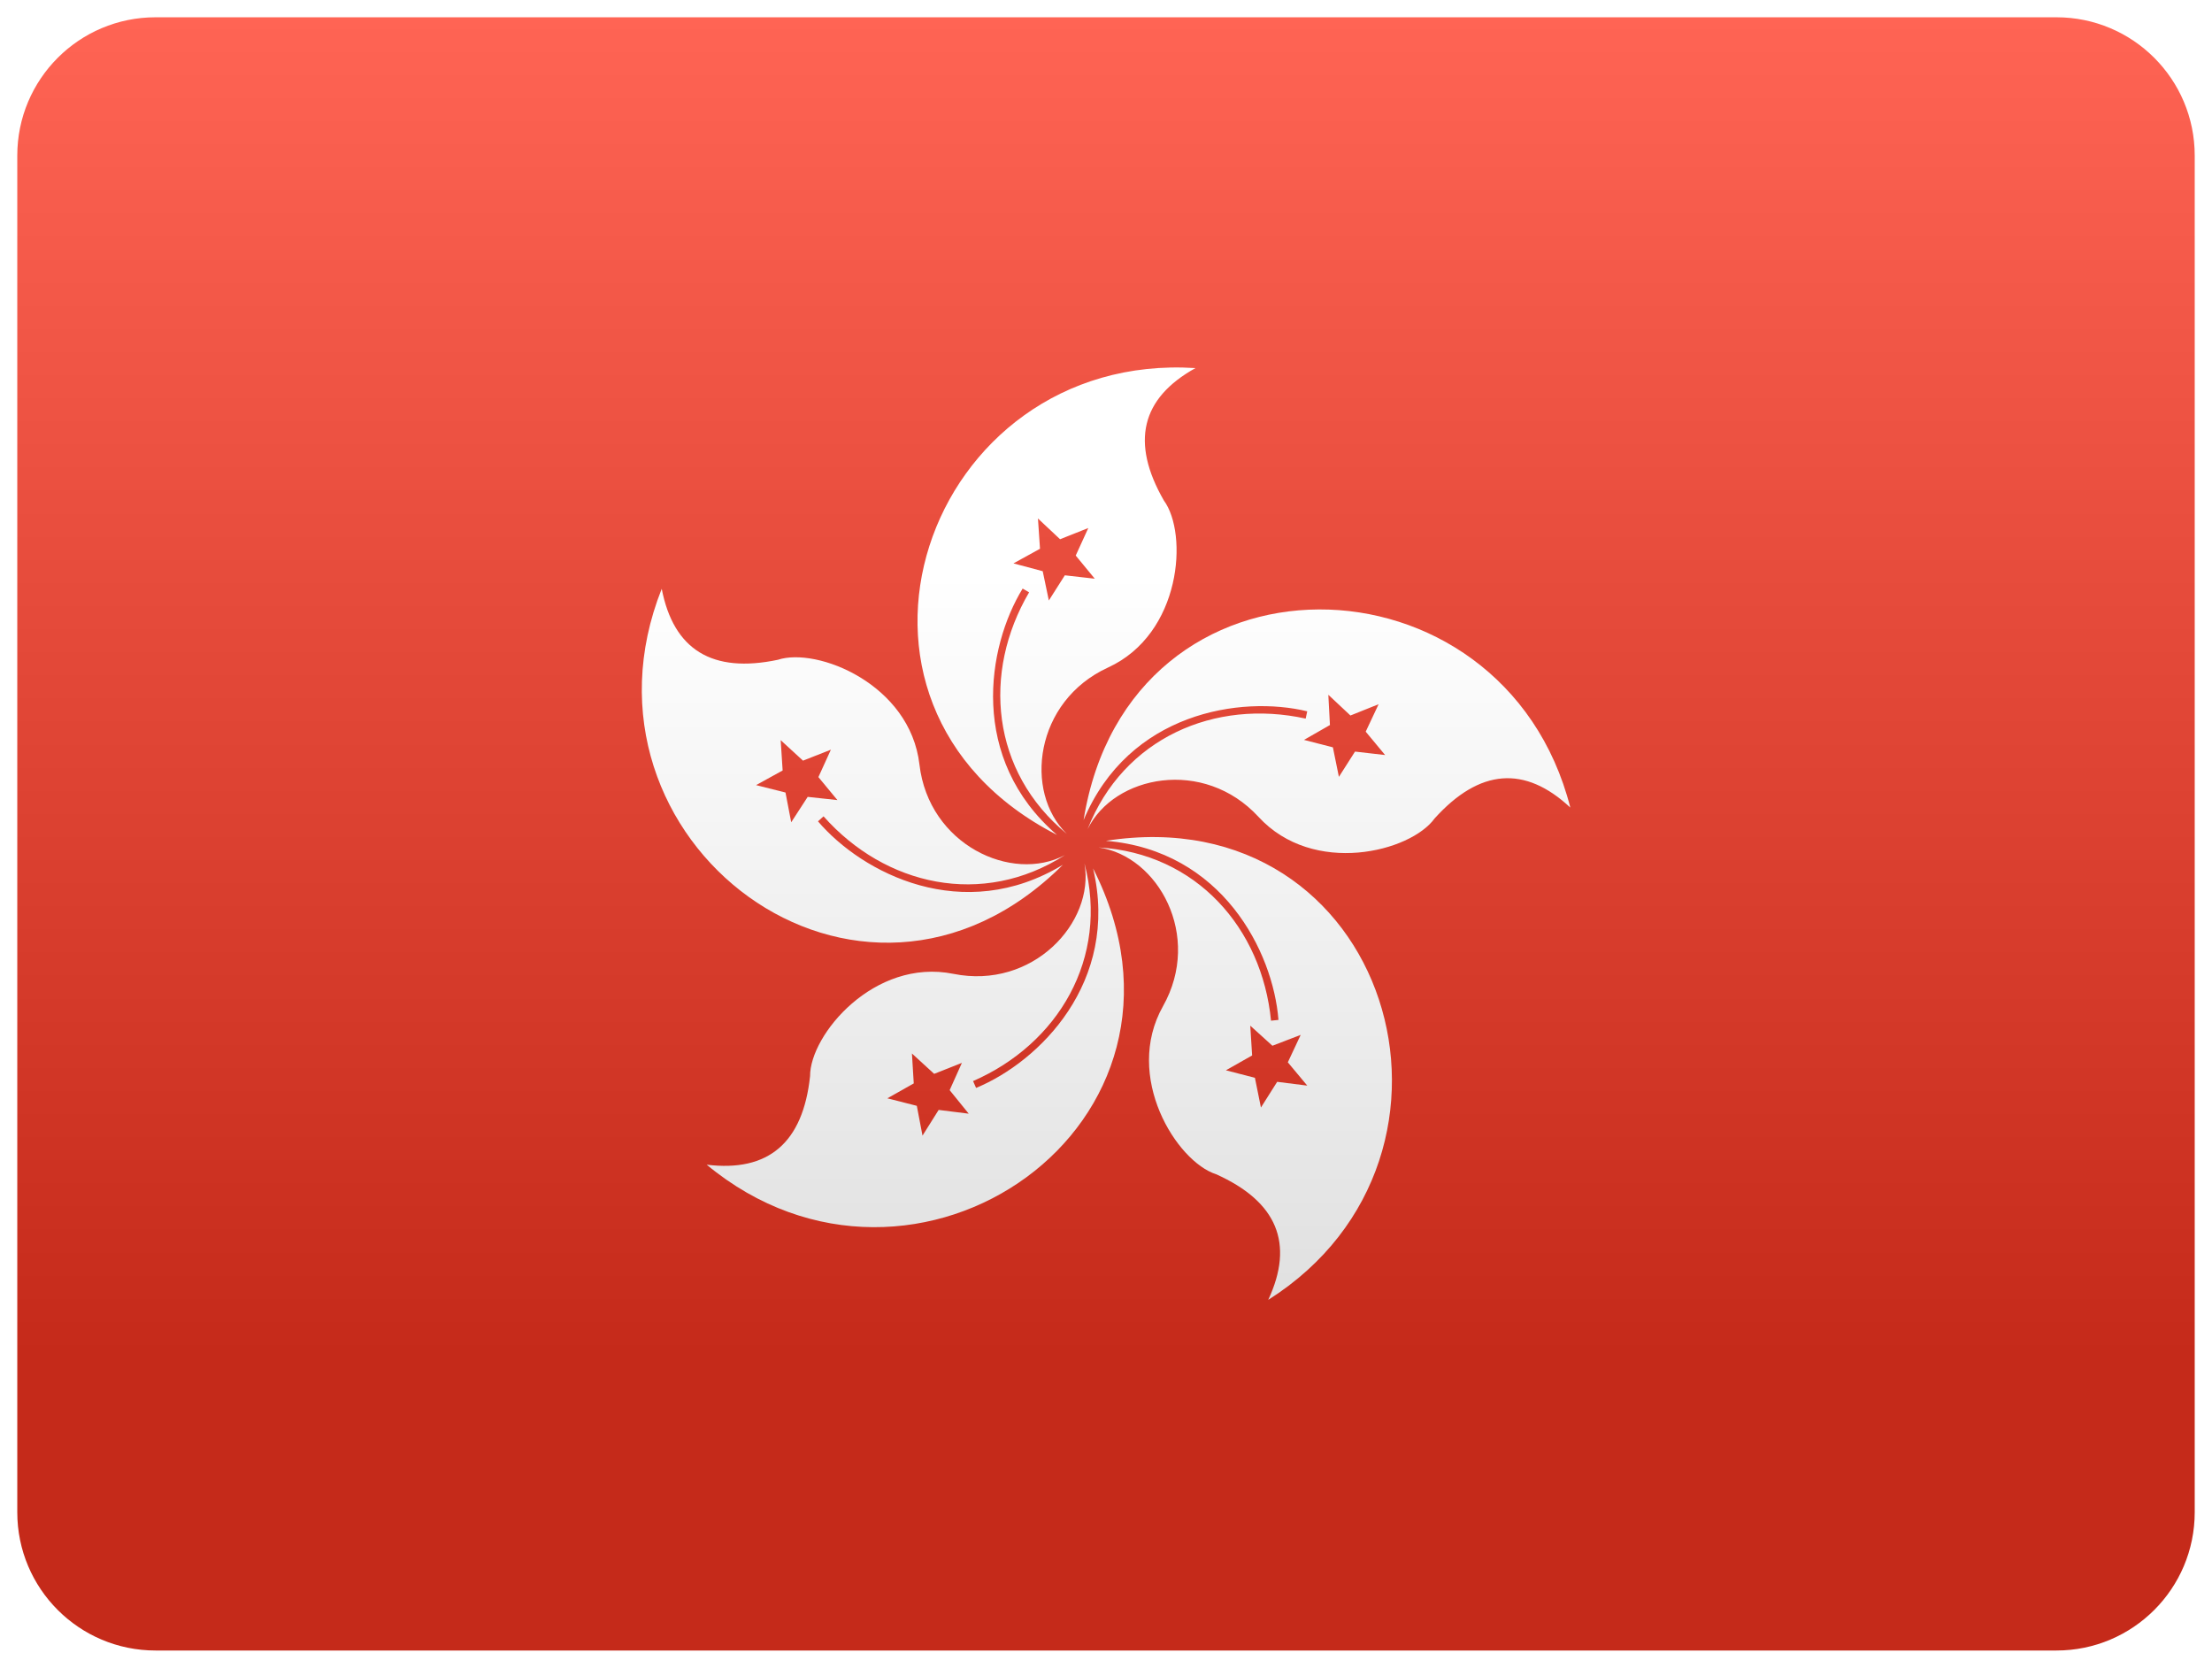
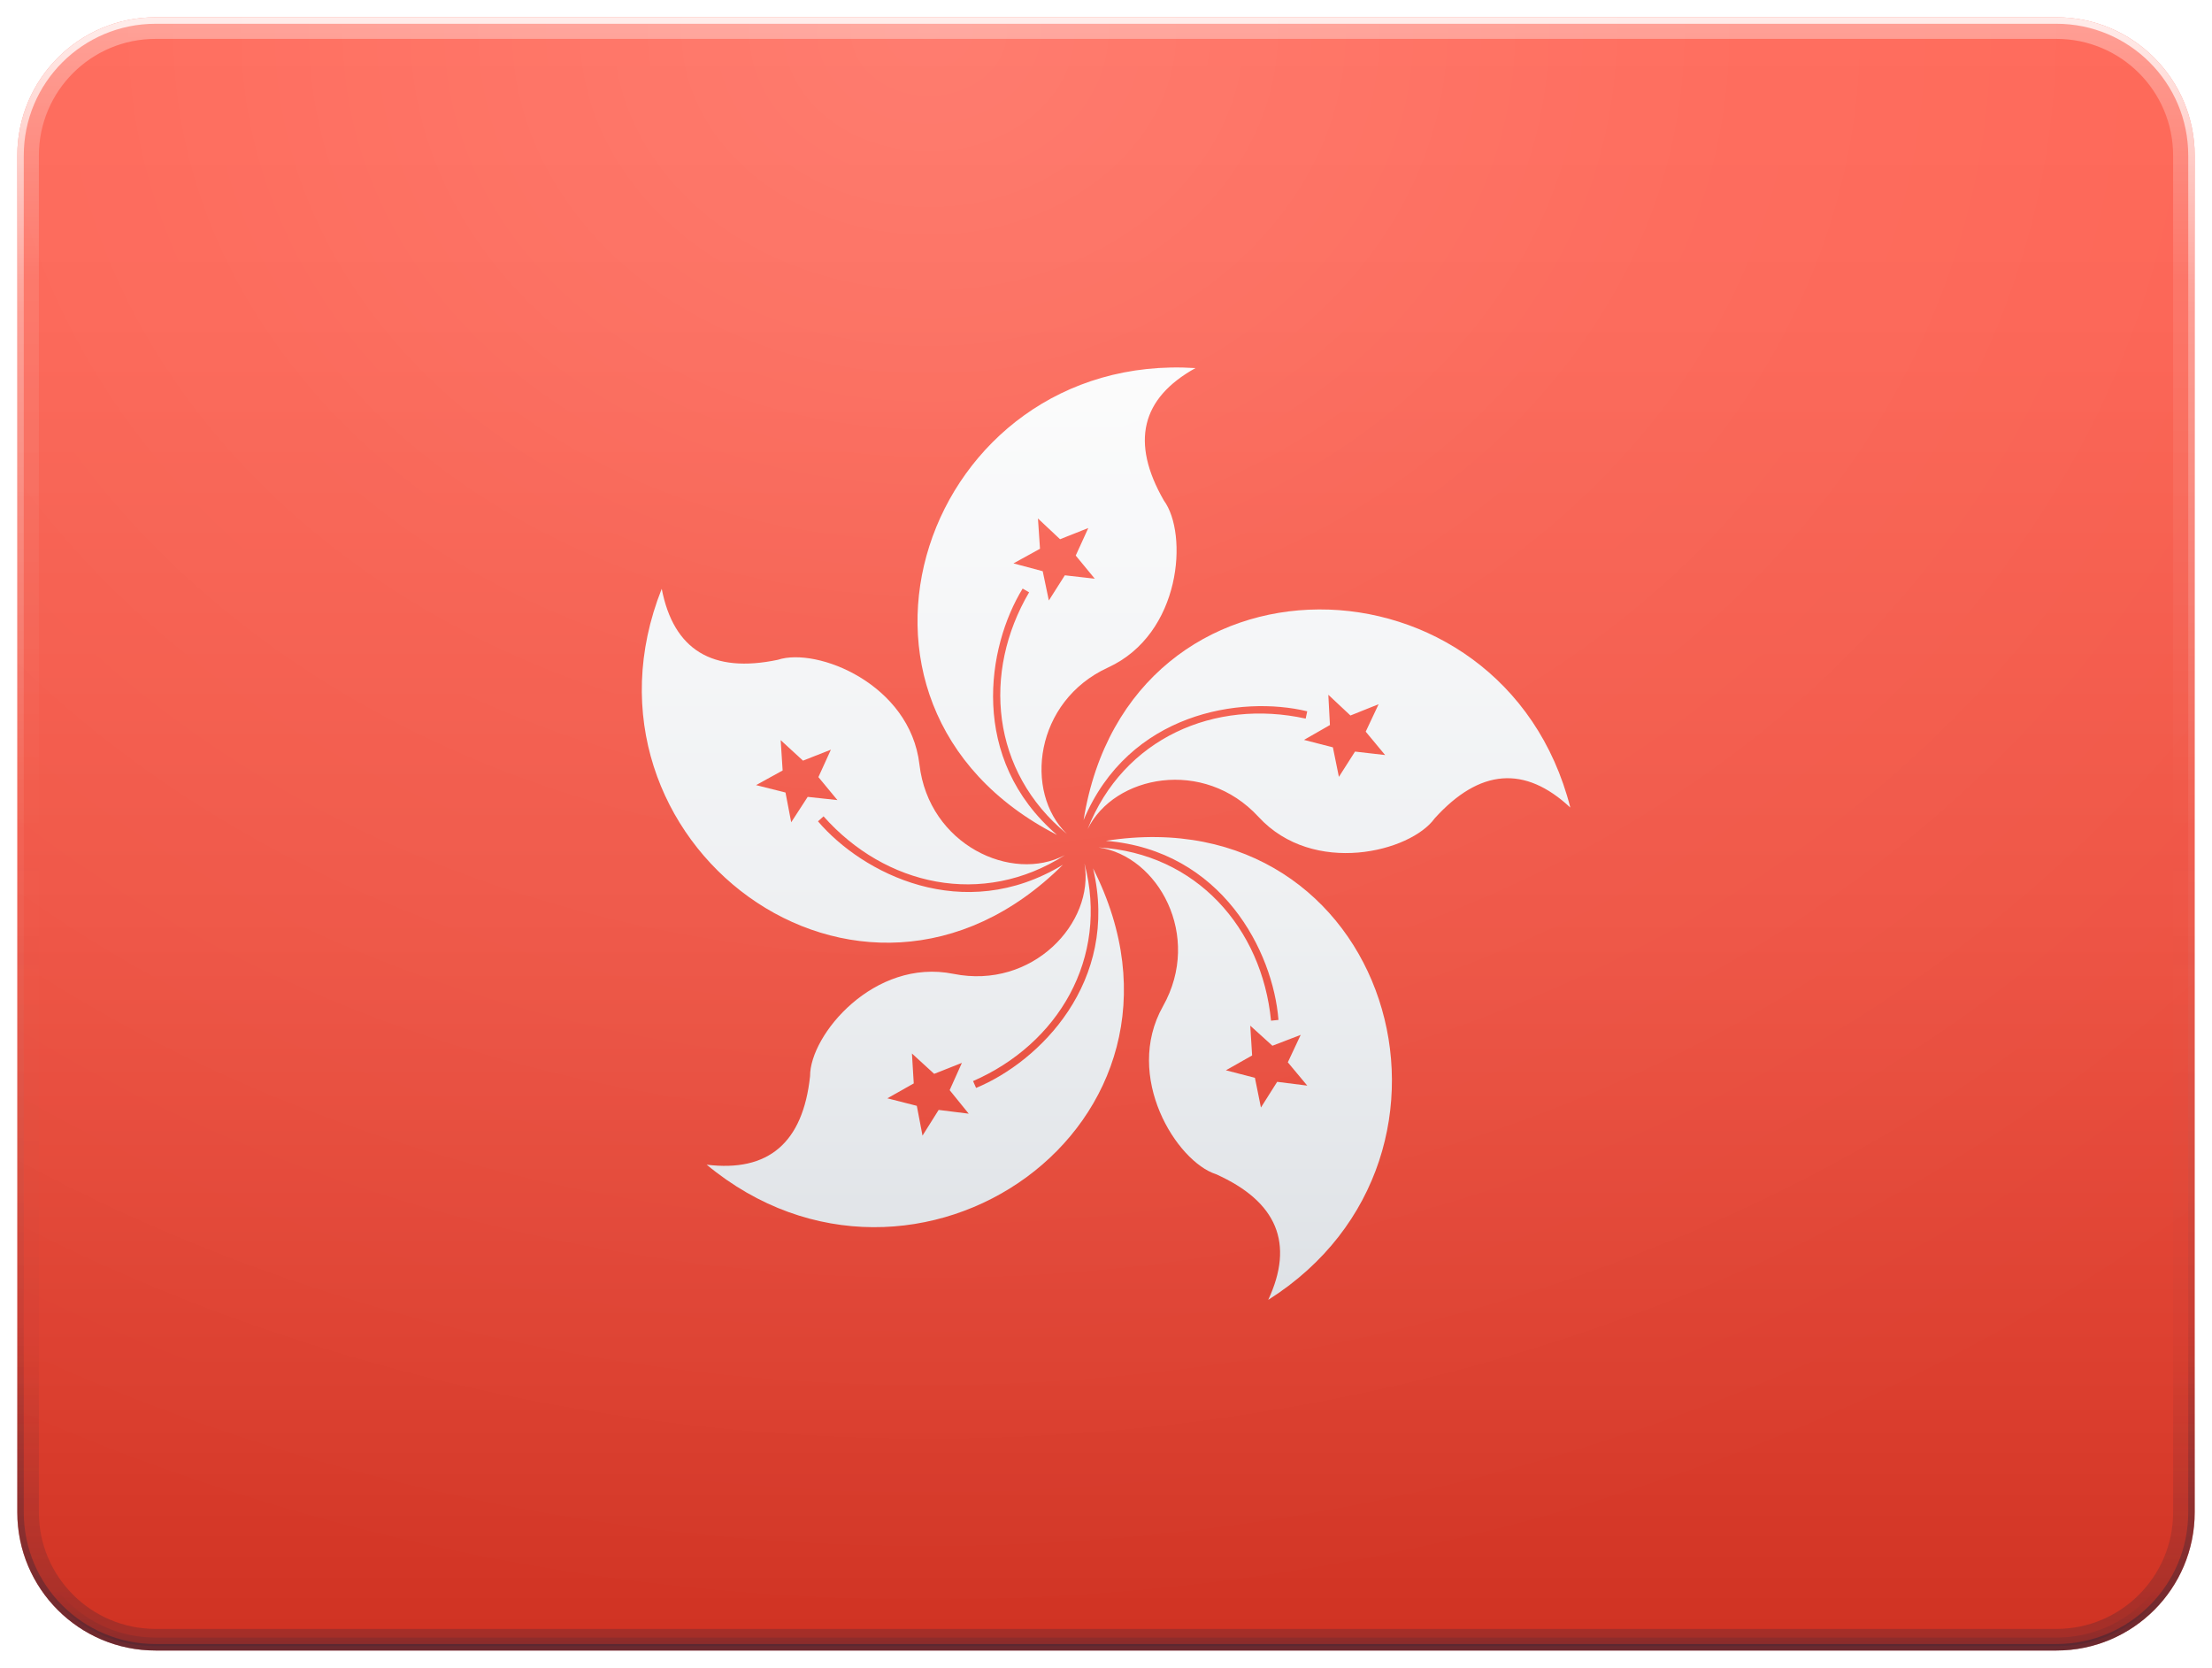
<svg xmlns="http://www.w3.org/2000/svg" width="1024" height="772" viewBox="0 0 1024 772" role="img" aria-label="HKG">
  <defs>
    <clipPath id="card">
      <rect x="8" y="8" width="1008" height="756" rx="64" />
    </clipPath>
    <linearGradient id="paint-1" gradientUnits="userSpaceOnUse" x1="0" y1="8" x2="0" y2="764" gradientTransform="matrix(0.6349206 -0 -0 0.6349206 -5.079365 -5.079365)">
      <stop offset="0" stop-color="#FF6454" />
-       <stop offset="0.82" stop-color="#C52A1A" />
-       <stop offset="1" stop-color="#C52A1A" />
+       <stop offset="0.18" stop-color="#FC6151" />
+       <stop offset="0.55" stop-color="#EE5242" />
+       <stop offset="0.86" stop-color="#DA3D2D" />
+       <stop offset="1" stop-color="#CF3222" />
    </linearGradient>
    <linearGradient id="paint-2" gradientUnits="userSpaceOnUse" x1="0" y1="8" x2="0" y2="764" gradientTransform="matrix(0.6349206 -0 -0 0.6349206 -5.079365 -5.079365)">
      <stop offset="0" stop-color="#FFFFFF" />
-       <stop offset="0.34" stop-color="#FFFFFF" />
-       <stop offset="0.82" stop-color="#DEDEDE" />
-       <stop offset="1" stop-color="#DEDEDE" />
+       <stop offset="0.18" stop-color="#FCFCFD" />
+       <stop offset="0.55" stop-color="#EDEFF1" />
+       <stop offset="0.86" stop-color="#D8DCE1" />
+       <stop offset="1" stop-color="#CDD2D9" />
    </linearGradient>
    <linearGradient id="paint-3" gradientUnits="userSpaceOnUse" x1="0" y1="8" x2="0" y2="764" gradientTransform="matrix(0.1962013 -0.6038454 0.6038454 0.1962013 -22.05045 468.7207)">
      <stop offset="0" stop-color="#FFFFFF" />
-       <stop offset="0.34" stop-color="#FFFFFF" />
-       <stop offset="0.82" stop-color="#DEDEDE" />
-       <stop offset="1" stop-color="#DEDEDE" />
+       <stop offset="0.18" stop-color="#FCFCFD" />
+       <stop offset="0.55" stop-color="#EDEFF1" />
+       <stop offset="0.86" stop-color="#D8DCE1" />
+       <stop offset="1" stop-color="#CDD2D9" />
    </linearGradient>
    <linearGradient id="paint-4" gradientUnits="userSpaceOnUse" x1="0" y1="8" x2="0" y2="764" gradientTransform="matrix(-0.5136616 -0.373197 0.373197 -0.5136616 423.3158 631.2734)">
      <stop offset="0" stop-color="#FFFFFF" />
-       <stop offset="0.34" stop-color="#FFFFFF" />
-       <stop offset="0.82" stop-color="#DEDEDE" />
-       <stop offset="1" stop-color="#DEDEDE" />
+       <stop offset="0.18" stop-color="#FCFCFD" />
+       <stop offset="0.55" stop-color="#EDEFF1" />
+       <stop offset="0.86" stop-color="#D8DCE1" />
+       <stop offset="1" stop-color="#CDD2D9" />
    </linearGradient>
    <linearGradient id="paint-5" gradientUnits="userSpaceOnUse" x1="0" y1="8" x2="0" y2="764" gradientTransform="matrix(-0.5136616 0.373197 -0.373197 -0.5136616 715.5384 257.9365)">
      <stop offset="0" stop-color="#FFFFFF" />
-       <stop offset="0.34" stop-color="#FFFFFF" />
-       <stop offset="0.82" stop-color="#DEDEDE" />
-       <stop offset="1" stop-color="#DEDEDE" />
+       <stop offset="0.18" stop-color="#FCFCFD" />
+       <stop offset="0.55" stop-color="#EDEFF1" />
+       <stop offset="0.86" stop-color="#D8DCE1" />
+       <stop offset="1" stop-color="#CDD2D9" />
    </linearGradient>
    <linearGradient id="paint-6" gradientUnits="userSpaceOnUse" x1="0" y1="8" x2="0" y2="764" gradientTransform="matrix(0.1962013 0.6038454 -0.6038454 0.1962013 450.7756 -135.3512)">
      <stop offset="0" stop-color="#FFFFFF" />
-       <stop offset="0.34" stop-color="#FFFFFF" />
-       <stop offset="0.82" stop-color="#DEDEDE" />
-       <stop offset="1" stop-color="#DEDEDE" />
+       <stop offset="0.18" stop-color="#FCFCFD" />
+       <stop offset="0.55" stop-color="#EDEFF1" />
+       <stop offset="0.86" stop-color="#D8DCE1" />
+       <stop offset="1" stop-color="#CDD2D9" />
+     </linearGradient>
+     <linearGradient id="surface-rim" gradientUnits="userSpaceOnUse" x1="0" y1="8" x2="0" y2="764">
+       <stop offset="0" stop-color="#FFFFFF" stop-opacity=".8" />
+       <stop offset=".18" stop-color="#FFFFFF" stop-opacity=".3" />
+       <stop offset=".5" stop-color="#FFFFFF" stop-opacity=".05" />
+       <stop offset=".8" stop-color="#10203A" stop-opacity=".08" />
+       <stop offset="1" stop-color="#10203A" stop-opacity=".38" />
+     </linearGradient>
+     <linearGradient id="surface-lower" gradientUnits="userSpaceOnUse" x1="0" y1="690" x2="0" y2="762">
+       <stop offset="0" stop-color="#10203A" stop-opacity="0" />
+       <stop offset=".65" stop-color="#10203A" stop-opacity="0" />
+       <stop offset="1" stop-color="#10203A" stop-opacity=".16" />
+     </linearGradient>
+     <radialGradient id="surface-light" gradientUnits="userSpaceOnUse" cx="430" cy="40" r="900" gradientTransform="translate(0 -18) scale(1 0.82)">
+       <stop offset="0" stop-color="#FFFFFF" stop-opacity=".16" />
+       <stop offset=".4" stop-color="#FFFFFF" stop-opacity=".07" />
+       <stop offset="1" stop-color="#FFFFFF" stop-opacity="0" />
+     </radialGradient>
+     <linearGradient id="surface-bevel" gradientUnits="userSpaceOnUse" x1="0" y1="8" x2="0" y2="764">
+       <stop offset="0" stop-color="#FFFFFF" stop-opacity=".35" />
+       <stop offset=".16" stop-color="#FFFFFF" stop-opacity=".1" />
+       <stop offset=".5" stop-color="#FFFFFF" stop-opacity="0" />
+       <stop offset=".82" stop-color="#10203A" stop-opacity=".03" />
+       <stop offset="1" stop-color="#10203A" stop-opacity=".24" />
    </linearGradient>
  </defs>
  <g clip-path="url(#card)">
    <g transform="translate(8 8) scale(1.575)">
      <path fill="url(#paint-1)" d="M0 0h640v480H0" />
      <path id="hk-a" fill="url(#paint-2)" d="M346.3 103.1C267 98 230.6 201.9 305.6 240.3c-26-22.4-20.6-55.3-10.1-72.4l1.9 1.1c-13.8 23.5-11.2 52.7 11.1 71-12.7-12.3-9.5-39 12.1-48.9s23.6-39.3 16.4-49.1q-14.7-25.6 9.3-38.9M307.9 164l-4.7 7.4-1.8-8.6-8.6-2.3 7.8-4.3-.6-8.9 6.5 6.1 8.3-3.3-3.7 8.1 5.6 6.8z" />
      <g transform="rotate(72 312.5 243.5) translate(0 0)">
        <path fill="url(#paint-3)" d="M346.3 103.1C267 98 230.6 201.9 305.6 240.3c-26-22.4-20.6-55.3-10.1-72.4l1.9 1.1c-13.8 23.5-11.2 52.7 11.1 71-12.7-12.3-9.5-39 12.1-48.9s23.6-39.3 16.4-49.1q-14.7-25.6 9.3-38.9M307.9 164l-4.7 7.4-1.8-8.6-8.6-2.3 7.8-4.3-.6-8.9 6.5 6.1 8.3-3.3-3.7 8.1 5.6 6.8z" />
      </g>
      <g transform="rotate(144 312.5 243.5) translate(0 0)">
        <path fill="url(#paint-4)" d="M346.3 103.1C267 98 230.6 201.9 305.6 240.3c-26-22.4-20.6-55.3-10.1-72.4l1.9 1.1c-13.8 23.5-11.2 52.7 11.1 71-12.7-12.3-9.5-39 12.1-48.9s23.6-39.3 16.4-49.1q-14.7-25.6 9.3-38.9M307.9 164l-4.7 7.4-1.8-8.6-8.6-2.3 7.8-4.3-.6-8.9 6.5 6.1 8.3-3.3-3.7 8.1 5.6 6.8z" />
      </g>
      <g transform="rotate(216 312.5 243.5) translate(0 0)">
        <path fill="url(#paint-5)" d="M346.3 103.1C267 98 230.6 201.9 305.6 240.3c-26-22.4-20.6-55.3-10.1-72.4l1.9 1.1c-13.8 23.5-11.2 52.7 11.1 71-12.7-12.3-9.5-39 12.1-48.9s23.6-39.3 16.4-49.1q-14.7-25.6 9.3-38.9M307.9 164l-4.7 7.4-1.8-8.6-8.6-2.3 7.8-4.3-.6-8.9 6.5 6.1 8.3-3.3-3.7 8.1 5.6 6.8z" />
      </g>
      <g transform="rotate(288 312.5 243.5) translate(0 0)">
        <path fill="url(#paint-6)" d="M346.3 103.1C267 98 230.6 201.9 305.6 240.3c-26-22.4-20.6-55.3-10.1-72.4l1.9 1.1c-13.8 23.5-11.2 52.7 11.1 71-12.7-12.3-9.5-39 12.1-48.9s23.6-39.3 16.4-49.1q-14.7-25.6 9.3-38.9M307.9 164l-4.7 7.4-1.8-8.6-8.6-2.3 7.8-4.3-.6-8.9 6.5 6.1 8.3-3.3-3.7 8.1 5.6 6.8z" />
      </g>
    </g>
  </g>
+   <g clip-path="url(#card)" id="surface-material">
+     <rect x="8" y="8" width="1008" height="756" rx="64" fill="url(#surface-light)" />
+     <rect x="13" y="13" width="998" height="746" rx="59" fill="none" stroke="url(#surface-bevel)" stroke-width="10" />
+     <rect x="9.5" y="9.5" width="1005" height="753" rx="62.5" fill="none" stroke="url(#surface-rim)" stroke-width="3" />
+     <rect x="12" y="12" width="1000" height="748" rx="60" fill="none" stroke="url(#surface-lower)" stroke-width="4" />
+   </g>
</svg>
